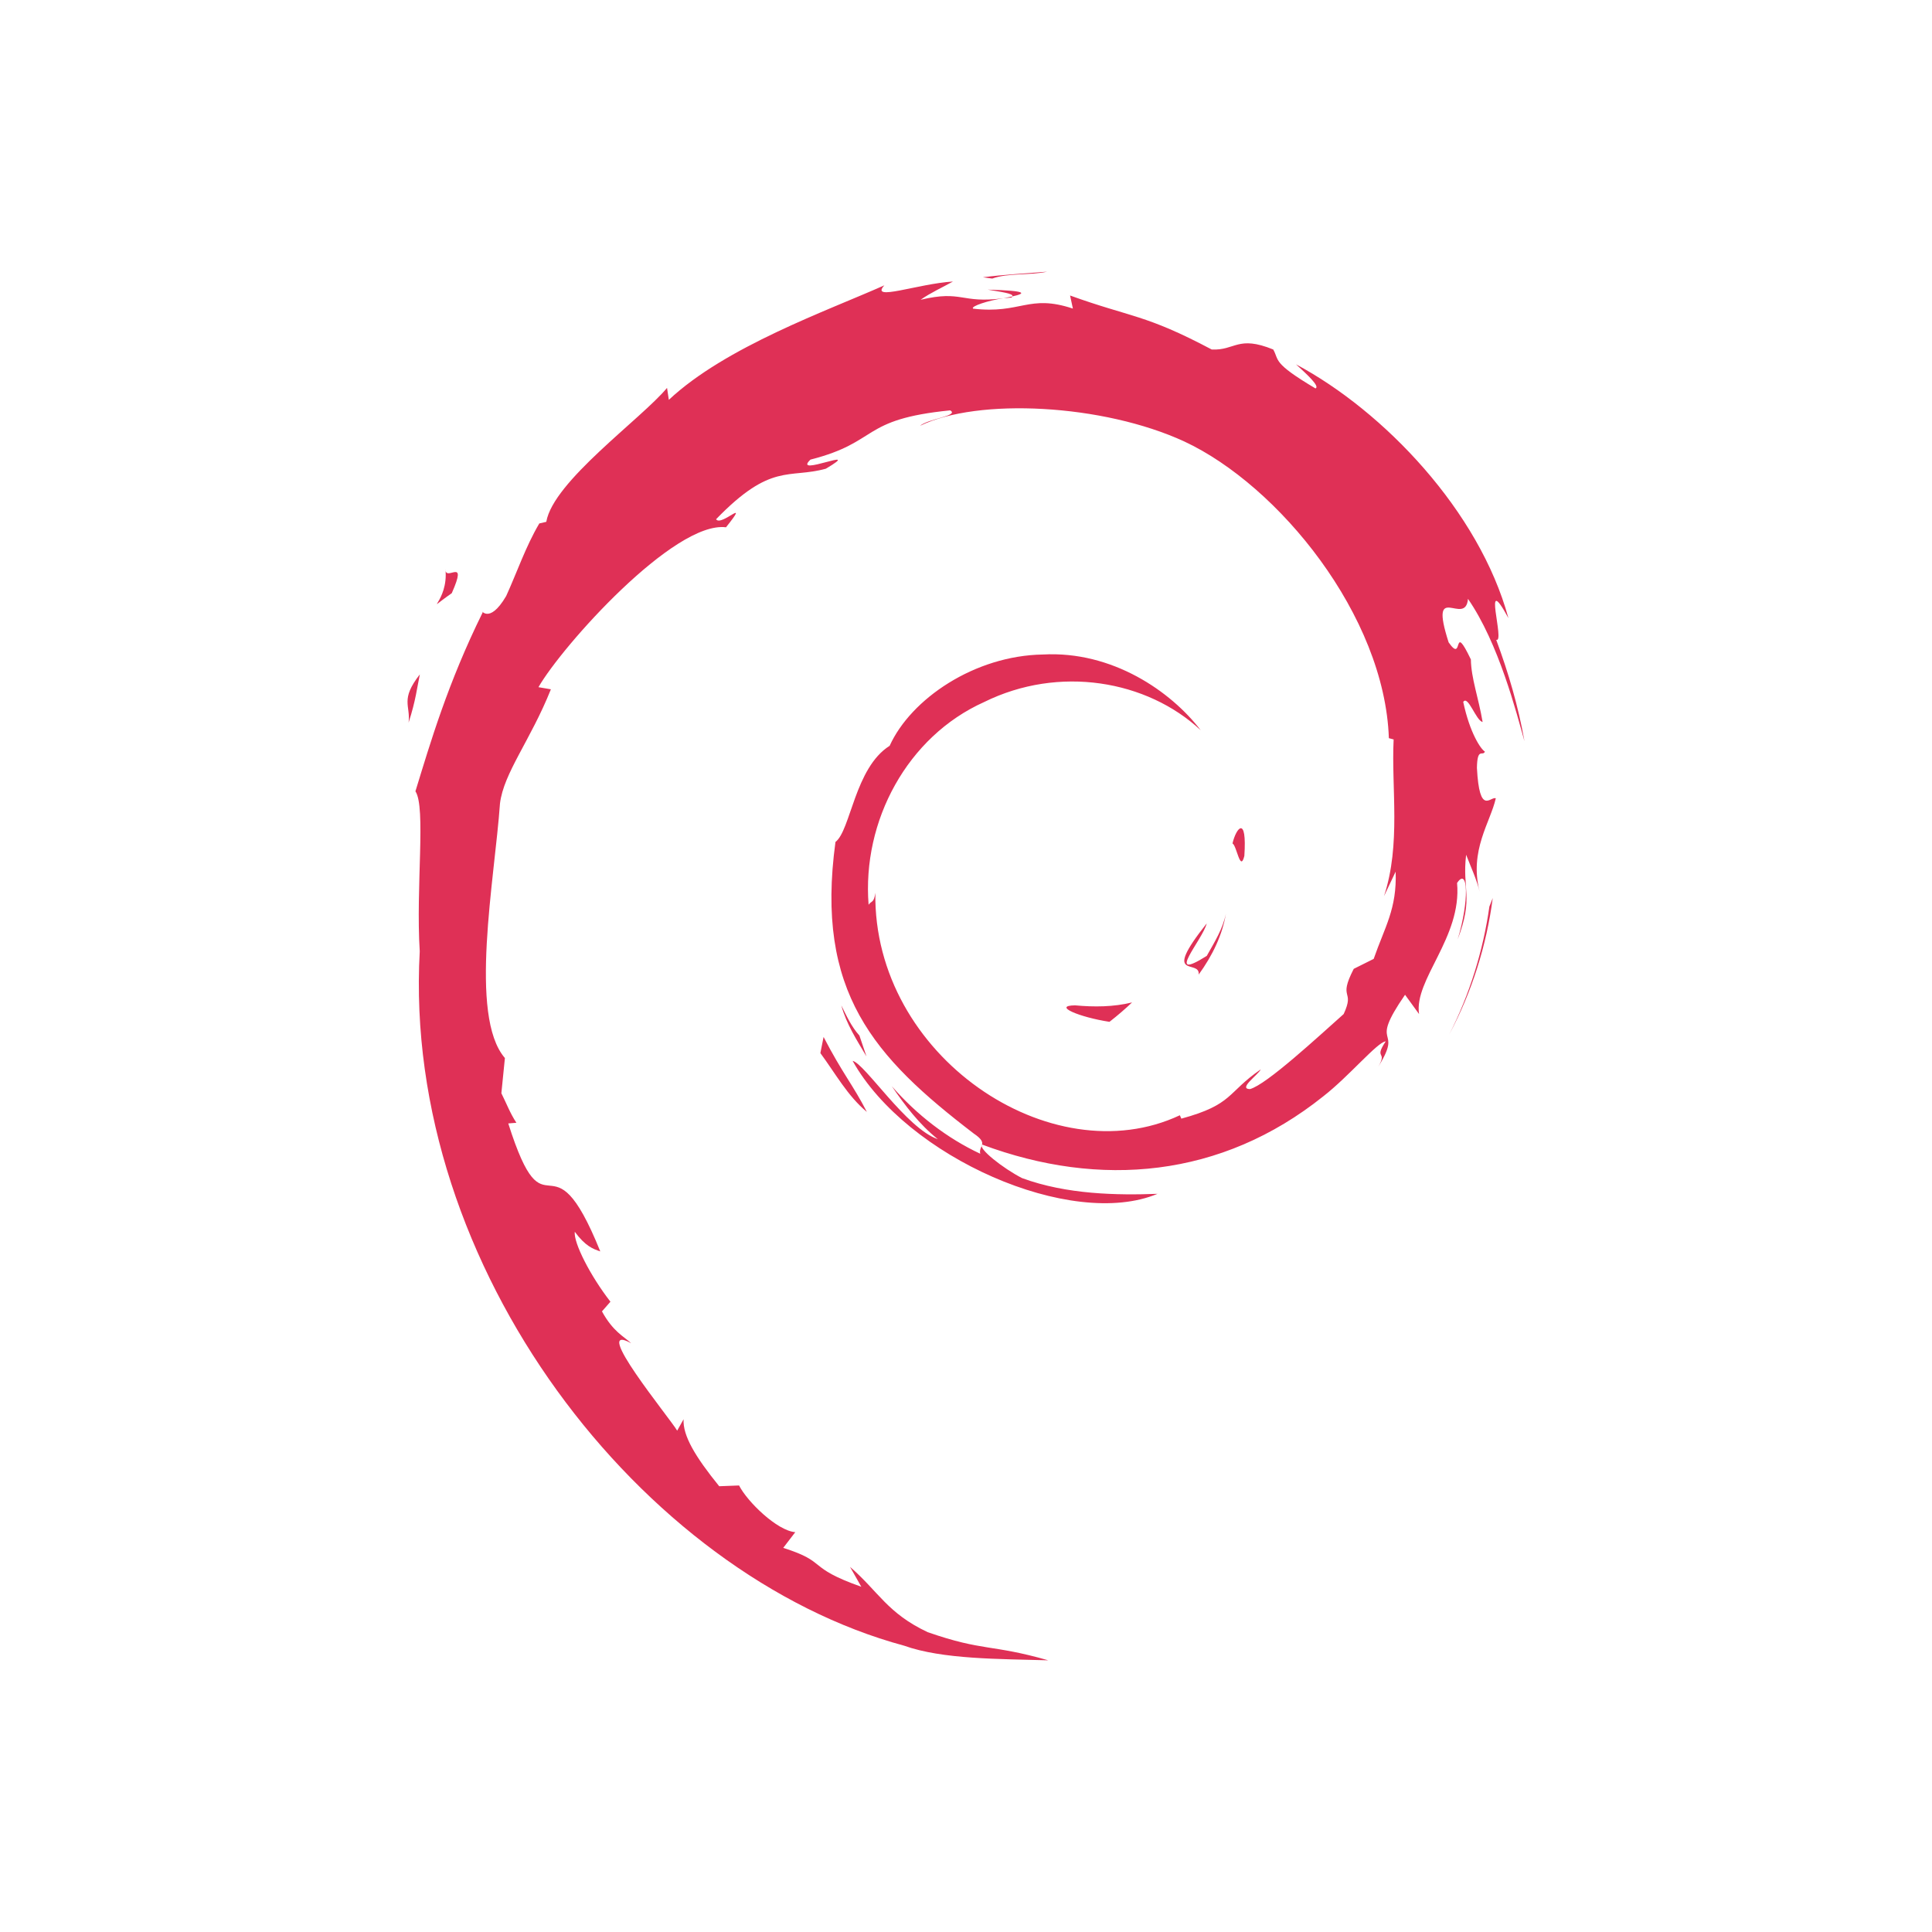
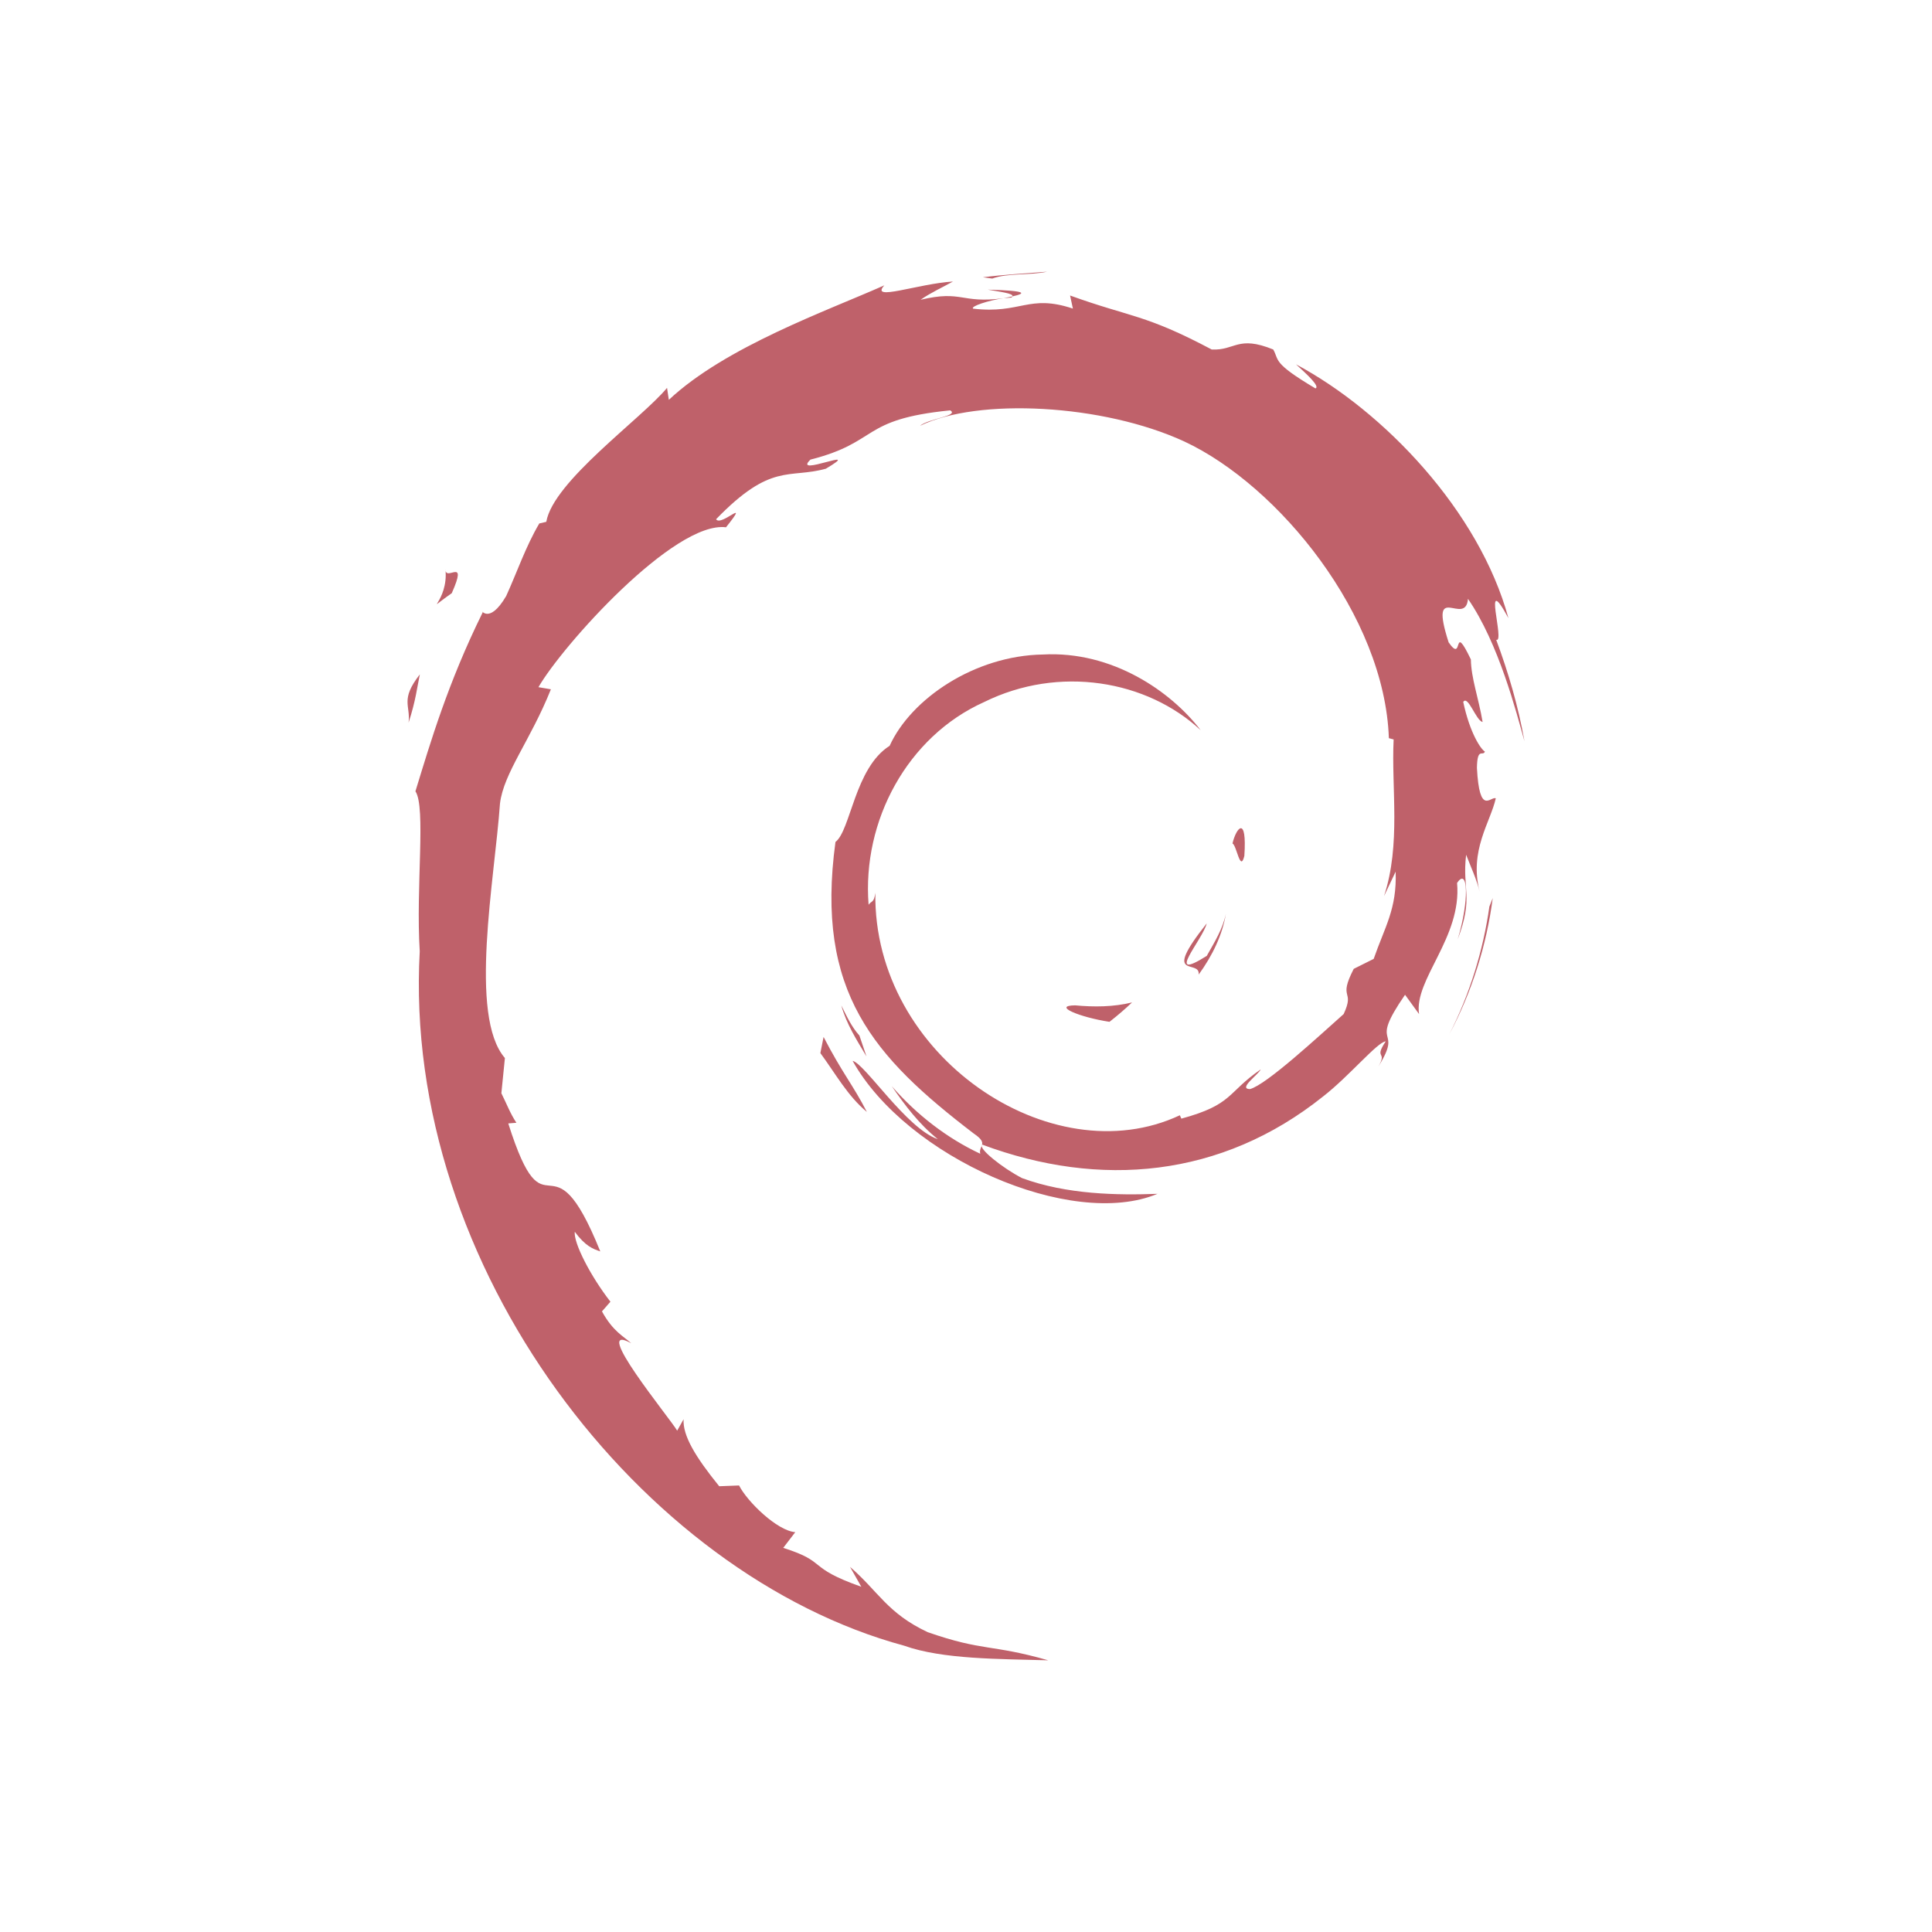
<svg xmlns="http://www.w3.org/2000/svg" width="128" height="128" viewBox="0 0 128 128" id="svg2" version="1.1">
  <defs id="defs4" />
  <g id="layer1" transform="translate(0,-924.3622)">
-     <path style="fill:#df3056;fill-opacity:1;stroke:none;stroke-miterlimit:10" d="M 69.371 18 C 67.944 18.12 66.525 18.19 65.121 18.371 L 65.74 18.455 C 66.772 18.078 68.276 18.249 69.371 18 z M 63.137 18.652 C 60.816 18.793 57.596 20.003 58.59 18.904 C 54.805 20.591 48.085 22.958 44.312 26.49 L 44.193 25.699 C 42.465 27.772 36.656 31.888 36.193 34.572 L 35.73 34.68 C 34.831 36.201 34.249 37.925 33.535 39.49 C 32.359 41.492 31.811 40.26 31.979 40.574 C 29.665 45.26 28.516 49.197 27.523 52.426 C 28.231 53.482 27.541 58.784 27.809 63.027 C 26.647 83.986 42.533 104.334 59.9 109.031 C 62.446 109.941 66.231 109.907 69.451 110 C 65.652 108.914 65.161 109.424 61.461 108.135 C 58.791 106.879 58.207 105.447 56.316 103.809 L 57.064 105.127 C 53.356 103.817 54.908 103.505 51.891 102.551 L 52.689 101.51 C 51.488 101.418 49.507 99.487 48.965 98.416 L 47.65 98.467 C 46.071 96.52 45.228 95.117 45.289 94.029 L 44.865 94.785 C 44.384 93.96 39.053 87.485 41.818 88.992 C 41.304 88.523 40.622 88.227 39.881 86.883 L 40.443 86.242 C 39.112 84.532 37.995 82.34 38.08 81.609 C 38.79 82.567 39.282 82.745 39.77 82.908 C 36.409 74.579 36.219 82.449 33.674 74.43 L 34.213 74.387 C 33.8 73.766 33.549 73.091 33.217 72.43 L 33.451 70.098 C 31.033 67.307 32.776 58.22 33.125 53.236 C 33.367 51.21 35.146 49.051 36.498 45.668 L 35.674 45.527 C 37.249 42.784 44.665 34.508 48.1 34.934 C 49.764 32.846 47.769 34.926 47.443 34.4 C 51.098 30.623 52.248 31.732 54.715 31.053 C 57.375 29.476 52.432 31.668 53.693 30.451 C 58.292 29.278 56.952 27.783 62.951 27.188 C 63.584 27.547 61.483 27.744 60.955 28.211 C 64.787 26.339 73.079 26.764 78.465 29.25 C 84.716 32.167 91.739 40.792 92.016 48.906 L 92.332 48.99 C 92.173 52.216 92.826 55.947 91.693 59.373 L 92.465 57.75 C 92.556 60.215 91.744 61.412 91.01 63.529 L 89.689 64.188 C 88.611 66.281 89.795 65.518 89.021 67.184 C 87.336 68.68 83.909 71.864 82.812 72.156 C 82.01 72.138 83.353 71.213 83.529 70.85 C 81.273 72.397 81.718 73.173 78.268 74.113 L 78.168 73.889 C 69.658 77.887 57.839 69.964 57.994 59.152 C 57.903 59.839 57.735 59.666 57.547 59.943 C 57.108 54.381 60.119 48.795 65.197 46.514 C 70.165 44.058 75.988 45.065 79.547 48.377 C 77.592 45.82 73.702 43.11 69.092 43.363 C 64.576 43.435 60.351 46.3 58.941 49.412 C 56.628 50.867 56.36 55.021 55.352 55.781 C 53.994 65.738 57.902 70.039 64.514 75.1 C 65.553 75.8 64.804 75.906 64.945 76.439 C 62.749 75.412 60.738 73.861 59.084 71.963 C 59.961 73.245 60.909 74.494 62.133 75.473 C 60.062 74.772 57.296 70.461 56.488 70.285 C 60.058 76.67 70.971 81.481 76.688 79.094 C 74.043 79.192 70.682 79.147 67.711 78.051 C 66.462 77.41 64.766 76.081 65.07 75.832 C 72.868 78.742 80.925 78.036 87.672 72.633 C 89.389 71.298 91.265 69.026 91.807 68.994 C 90.99 70.22 91.947 69.584 91.32 70.666 C 93.03 67.911 90.577 69.543 93.088 65.906 L 94.016 67.184 C 93.671 64.896 96.86 62.117 96.535 58.5 C 97.267 57.394 97.351 59.691 96.574 62.236 C 97.651 59.413 96.859 58.958 97.135 56.629 C 97.434 57.412 97.828 58.244 98.029 59.07 C 97.327 56.342 98.747 54.476 99.1 52.891 C 98.752 52.737 98.017 54.096 97.85 50.873 C 97.873 49.473 98.239 50.139 98.379 49.795 C 98.104 49.637 97.382 48.564 96.943 46.506 C 97.261 46.022 97.794 47.761 98.227 47.832 C 97.949 46.196 97.47 44.947 97.449 43.691 C 96.184 41.05 97.001 44.043 95.975 42.557 C 94.628 38.36 97.091 41.583 97.258 39.676 C 99.301 42.631 100.465 47.211 101 49.107 C 100.591 46.795 99.933 44.554 99.127 42.387 C 99.749 42.647 98.13 37.627 99.936 40.951 C 98.007 33.866 91.683 27.245 85.865 24.139 C 86.576 24.789 87.475 25.606 87.152 25.734 C 84.259 24.014 84.768 23.881 84.354 23.154 C 81.997 22.197 81.842 23.231 80.281 23.156 C 75.839 20.803 74.983 21.053 70.895 19.578 L 71.082 20.445 C 68.139 19.466 67.651 20.818 64.471 20.449 C 64.277 20.298 65.489 19.903 66.488 19.758 C 63.643 20.133 63.776 19.198 60.992 19.861 C 61.678 19.38 62.405 19.061 63.137 18.652 z M 66.488 19.758 L 67.025 19.711 L 67.064 19.639 L 66.488 19.758 z M 67.064 19.639 C 67.955 19.444 68.157 19.265 65.436 19.188 C 66.25 19.333 67.199 19.444 67.064 19.639 z M 29.51 37.697 C 29.748 39.896 27.854 40.751 29.93 39.301 C 31.042 36.797 29.494 38.608 29.51 37.697 z M 27.816 44.68 C 26.495 46.367 27.21 46.727 27.07 47.875 C 27.549 46.409 27.634 45.528 27.816 44.68 z M 82.209 54.873 C 82.02 54.878 81.778 55.355 81.656 55.879 C 81.941 56.027 82.166 57.814 82.441 56.709 C 82.534 55.336 82.398 54.868 82.209 54.873 z M 98.898 59.498 L 98.676 60.059 C 98.265 62.975 97.376 65.861 96.016 68.537 C 97.518 65.714 98.49 62.627 98.898 59.498 z M 81.221 60.525 C 81.017 61.537 80.47 62.409 79.951 63.33 C 77.099 65.124 79.683 62.264 79.949 61.178 C 76.883 65.035 79.526 63.491 79.416 64.568 C 80.326 63.315 80.988 61.944 81.221 60.525 z M 75.002 66.414 C 73.761 66.717 72.497 66.724 71.225 66.607 C 69.698 66.629 71.513 67.393 73.506 67.699 C 74.057 67.269 74.557 66.837 75.002 66.414 z M 55.74 66.613 C 56.077 67.849 56.765 68.91 57.406 69.99 L 56.938 68.607 C 56.407 68.02 56.092 67.316 55.74 66.613 z M 54.564 68.701 L 54.352 69.77 C 55.355 71.129 56.151 72.604 57.432 73.668 C 56.51 71.872 55.824 71.13 54.564 68.701 z " transform="translate(0,924.3622)" id="path10" />
+     <path style="fill:#bf616a;fill-opacity:1;stroke:none;stroke-miterlimit:10" d="M 69.371 18 C 67.944 18.12 66.525 18.19 65.121 18.371 L 65.74 18.455 C 66.772 18.078 68.276 18.249 69.371 18 z M 63.137 18.652 C 60.816 18.793 57.596 20.003 58.59 18.904 C 54.805 20.591 48.085 22.958 44.312 26.49 L 44.193 25.699 C 42.465 27.772 36.656 31.888 36.193 34.572 L 35.73 34.68 C 34.831 36.201 34.249 37.925 33.535 39.49 C 32.359 41.492 31.811 40.26 31.979 40.574 C 29.665 45.26 28.516 49.197 27.523 52.426 C 28.231 53.482 27.541 58.784 27.809 63.027 C 26.647 83.986 42.533 104.334 59.9 109.031 C 62.446 109.941 66.231 109.907 69.451 110 C 65.652 108.914 65.161 109.424 61.461 108.135 C 58.791 106.879 58.207 105.447 56.316 103.809 L 57.064 105.127 C 53.356 103.817 54.908 103.505 51.891 102.551 L 52.689 101.51 C 51.488 101.418 49.507 99.487 48.965 98.416 L 47.65 98.467 C 46.071 96.52 45.228 95.117 45.289 94.029 L 44.865 94.785 C 44.384 93.96 39.053 87.485 41.818 88.992 C 41.304 88.523 40.622 88.227 39.881 86.883 L 40.443 86.242 C 39.112 84.532 37.995 82.34 38.08 81.609 C 38.79 82.567 39.282 82.745 39.77 82.908 C 36.409 74.579 36.219 82.449 33.674 74.43 L 34.213 74.387 C 33.8 73.766 33.549 73.091 33.217 72.43 L 33.451 70.098 C 31.033 67.307 32.776 58.22 33.125 53.236 C 33.367 51.21 35.146 49.051 36.498 45.668 L 35.674 45.527 C 37.249 42.784 44.665 34.508 48.1 34.934 C 49.764 32.846 47.769 34.926 47.443 34.4 C 51.098 30.623 52.248 31.732 54.715 31.053 C 57.375 29.476 52.432 31.668 53.693 30.451 C 58.292 29.278 56.952 27.783 62.951 27.188 C 63.584 27.547 61.483 27.744 60.955 28.211 C 64.787 26.339 73.079 26.764 78.465 29.25 C 84.716 32.167 91.739 40.792 92.016 48.906 L 92.332 48.99 C 92.173 52.216 92.826 55.947 91.693 59.373 L 92.465 57.75 C 92.556 60.215 91.744 61.412 91.01 63.529 L 89.689 64.188 C 88.611 66.281 89.795 65.518 89.021 67.184 C 87.336 68.68 83.909 71.864 82.812 72.156 C 82.01 72.138 83.353 71.213 83.529 70.85 C 81.273 72.397 81.718 73.173 78.268 74.113 L 78.168 73.889 C 69.658 77.887 57.839 69.964 57.994 59.152 C 57.903 59.839 57.735 59.666 57.547 59.943 C 57.108 54.381 60.119 48.795 65.197 46.514 C 70.165 44.058 75.988 45.065 79.547 48.377 C 77.592 45.82 73.702 43.11 69.092 43.363 C 64.576 43.435 60.351 46.3 58.941 49.412 C 56.628 50.867 56.36 55.021 55.352 55.781 C 53.994 65.738 57.902 70.039 64.514 75.1 C 65.553 75.8 64.804 75.906 64.945 76.439 C 62.749 75.412 60.738 73.861 59.084 71.963 C 59.961 73.245 60.909 74.494 62.133 75.473 C 60.062 74.772 57.296 70.461 56.488 70.285 C 60.058 76.67 70.971 81.481 76.688 79.094 C 74.043 79.192 70.682 79.147 67.711 78.051 C 66.462 77.41 64.766 76.081 65.07 75.832 C 72.868 78.742 80.925 78.036 87.672 72.633 C 89.389 71.298 91.265 69.026 91.807 68.994 C 90.99 70.22 91.947 69.584 91.32 70.666 C 93.03 67.911 90.577 69.543 93.088 65.906 L 94.016 67.184 C 93.671 64.896 96.86 62.117 96.535 58.5 C 97.267 57.394 97.351 59.691 96.574 62.236 C 97.651 59.413 96.859 58.958 97.135 56.629 C 97.434 57.412 97.828 58.244 98.029 59.07 C 97.327 56.342 98.747 54.476 99.1 52.891 C 98.752 52.737 98.017 54.096 97.85 50.873 C 97.873 49.473 98.239 50.139 98.379 49.795 C 98.104 49.637 97.382 48.564 96.943 46.506 C 97.261 46.022 97.794 47.761 98.227 47.832 C 97.949 46.196 97.47 44.947 97.449 43.691 C 96.184 41.05 97.001 44.043 95.975 42.557 C 94.628 38.36 97.091 41.583 97.258 39.676 C 99.301 42.631 100.465 47.211 101 49.107 C 100.591 46.795 99.933 44.554 99.127 42.387 C 99.749 42.647 98.13 37.627 99.936 40.951 C 98.007 33.866 91.683 27.245 85.865 24.139 C 86.576 24.789 87.475 25.606 87.152 25.734 C 84.259 24.014 84.768 23.881 84.354 23.154 C 81.997 22.197 81.842 23.231 80.281 23.156 C 75.839 20.803 74.983 21.053 70.895 19.578 L 71.082 20.445 C 68.139 19.466 67.651 20.818 64.471 20.449 C 64.277 20.298 65.489 19.903 66.488 19.758 C 63.643 20.133 63.776 19.198 60.992 19.861 C 61.678 19.38 62.405 19.061 63.137 18.652 z M 66.488 19.758 L 67.025 19.711 L 67.064 19.639 L 66.488 19.758 z M 67.064 19.639 C 67.955 19.444 68.157 19.265 65.436 19.188 C 66.25 19.333 67.199 19.444 67.064 19.639 z M 29.51 37.697 C 29.748 39.896 27.854 40.751 29.93 39.301 C 31.042 36.797 29.494 38.608 29.51 37.697 z M 27.816 44.68 C 26.495 46.367 27.21 46.727 27.07 47.875 C 27.549 46.409 27.634 45.528 27.816 44.68 z M 82.209 54.873 C 82.02 54.878 81.778 55.355 81.656 55.879 C 81.941 56.027 82.166 57.814 82.441 56.709 C 82.534 55.336 82.398 54.868 82.209 54.873 z M 98.898 59.498 L 98.676 60.059 C 98.265 62.975 97.376 65.861 96.016 68.537 C 97.518 65.714 98.49 62.627 98.898 59.498 z M 81.221 60.525 C 81.017 61.537 80.47 62.409 79.951 63.33 C 77.099 65.124 79.683 62.264 79.949 61.178 C 76.883 65.035 79.526 63.491 79.416 64.568 C 80.326 63.315 80.988 61.944 81.221 60.525 z M 75.002 66.414 C 73.761 66.717 72.497 66.724 71.225 66.607 C 69.698 66.629 71.513 67.393 73.506 67.699 C 74.057 67.269 74.557 66.837 75.002 66.414 z M 55.74 66.613 C 56.077 67.849 56.765 68.91 57.406 69.99 L 56.938 68.607 C 56.407 68.02 56.092 67.316 55.74 66.613 z M 54.564 68.701 L 54.352 69.77 C 55.355 71.129 56.151 72.604 57.432 73.668 C 56.51 71.872 55.824 71.13 54.564 68.701 z " transform="translate(0,924.3622)" id="path10" />
  </g>
</svg>
